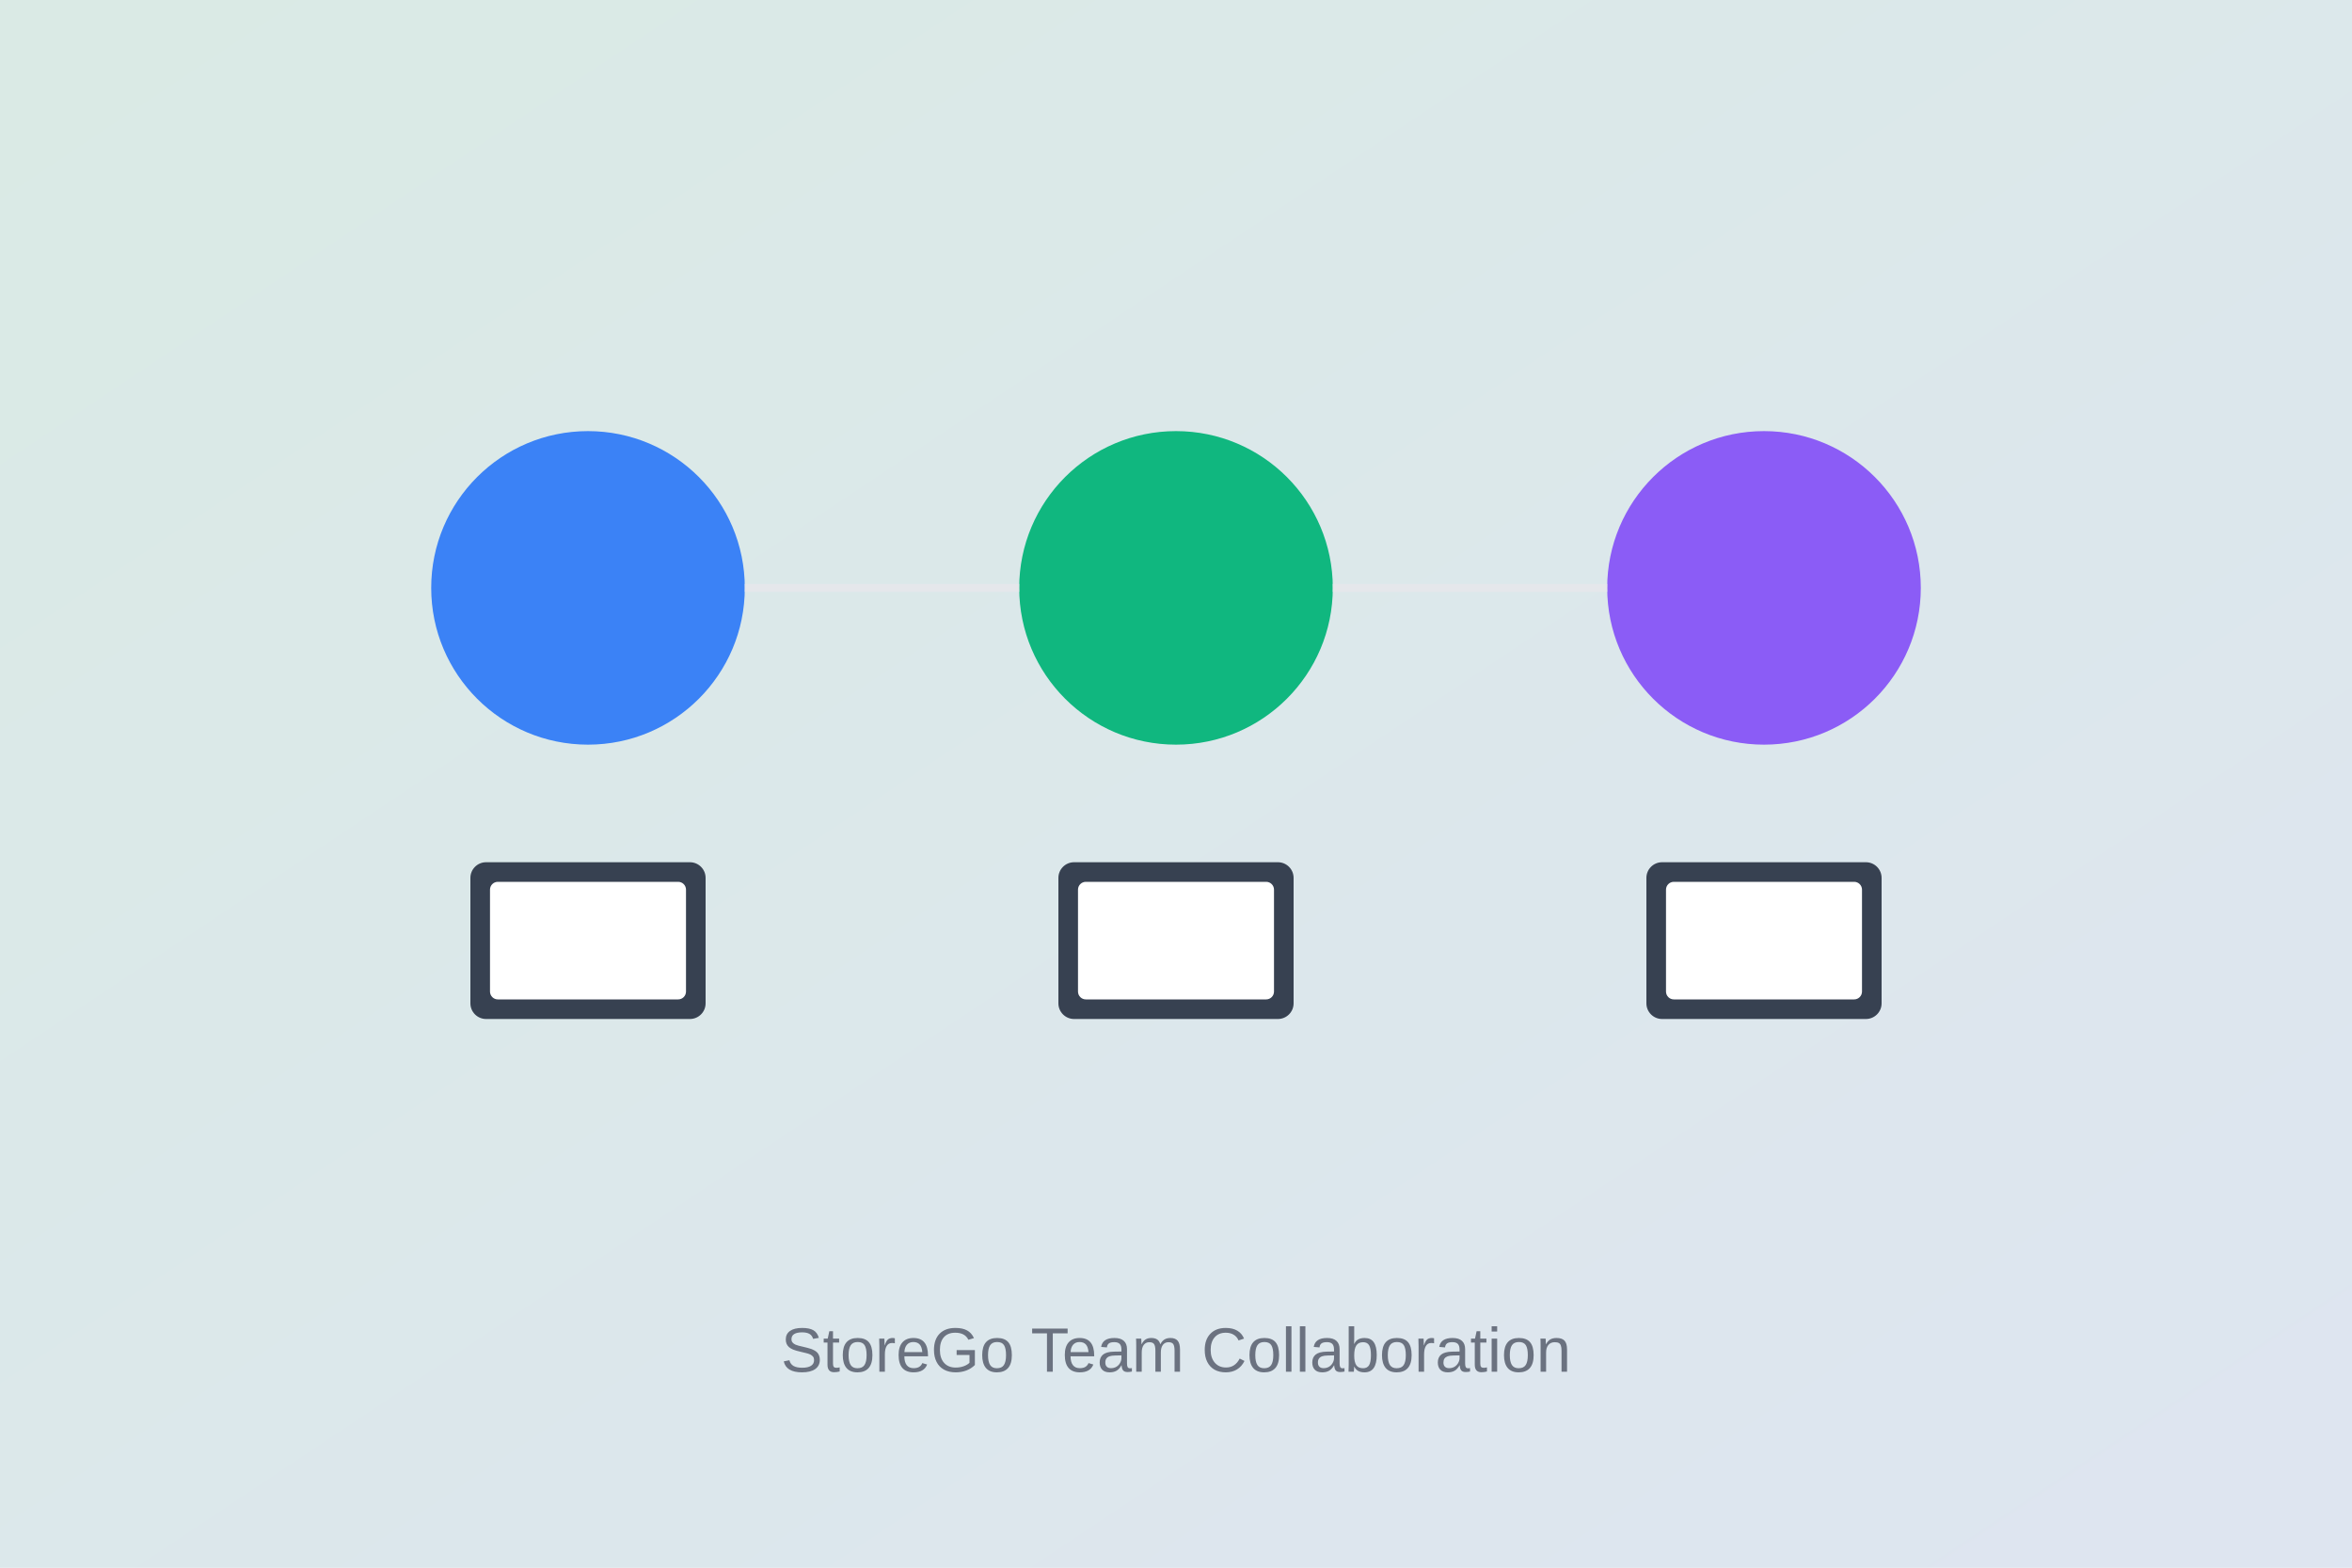
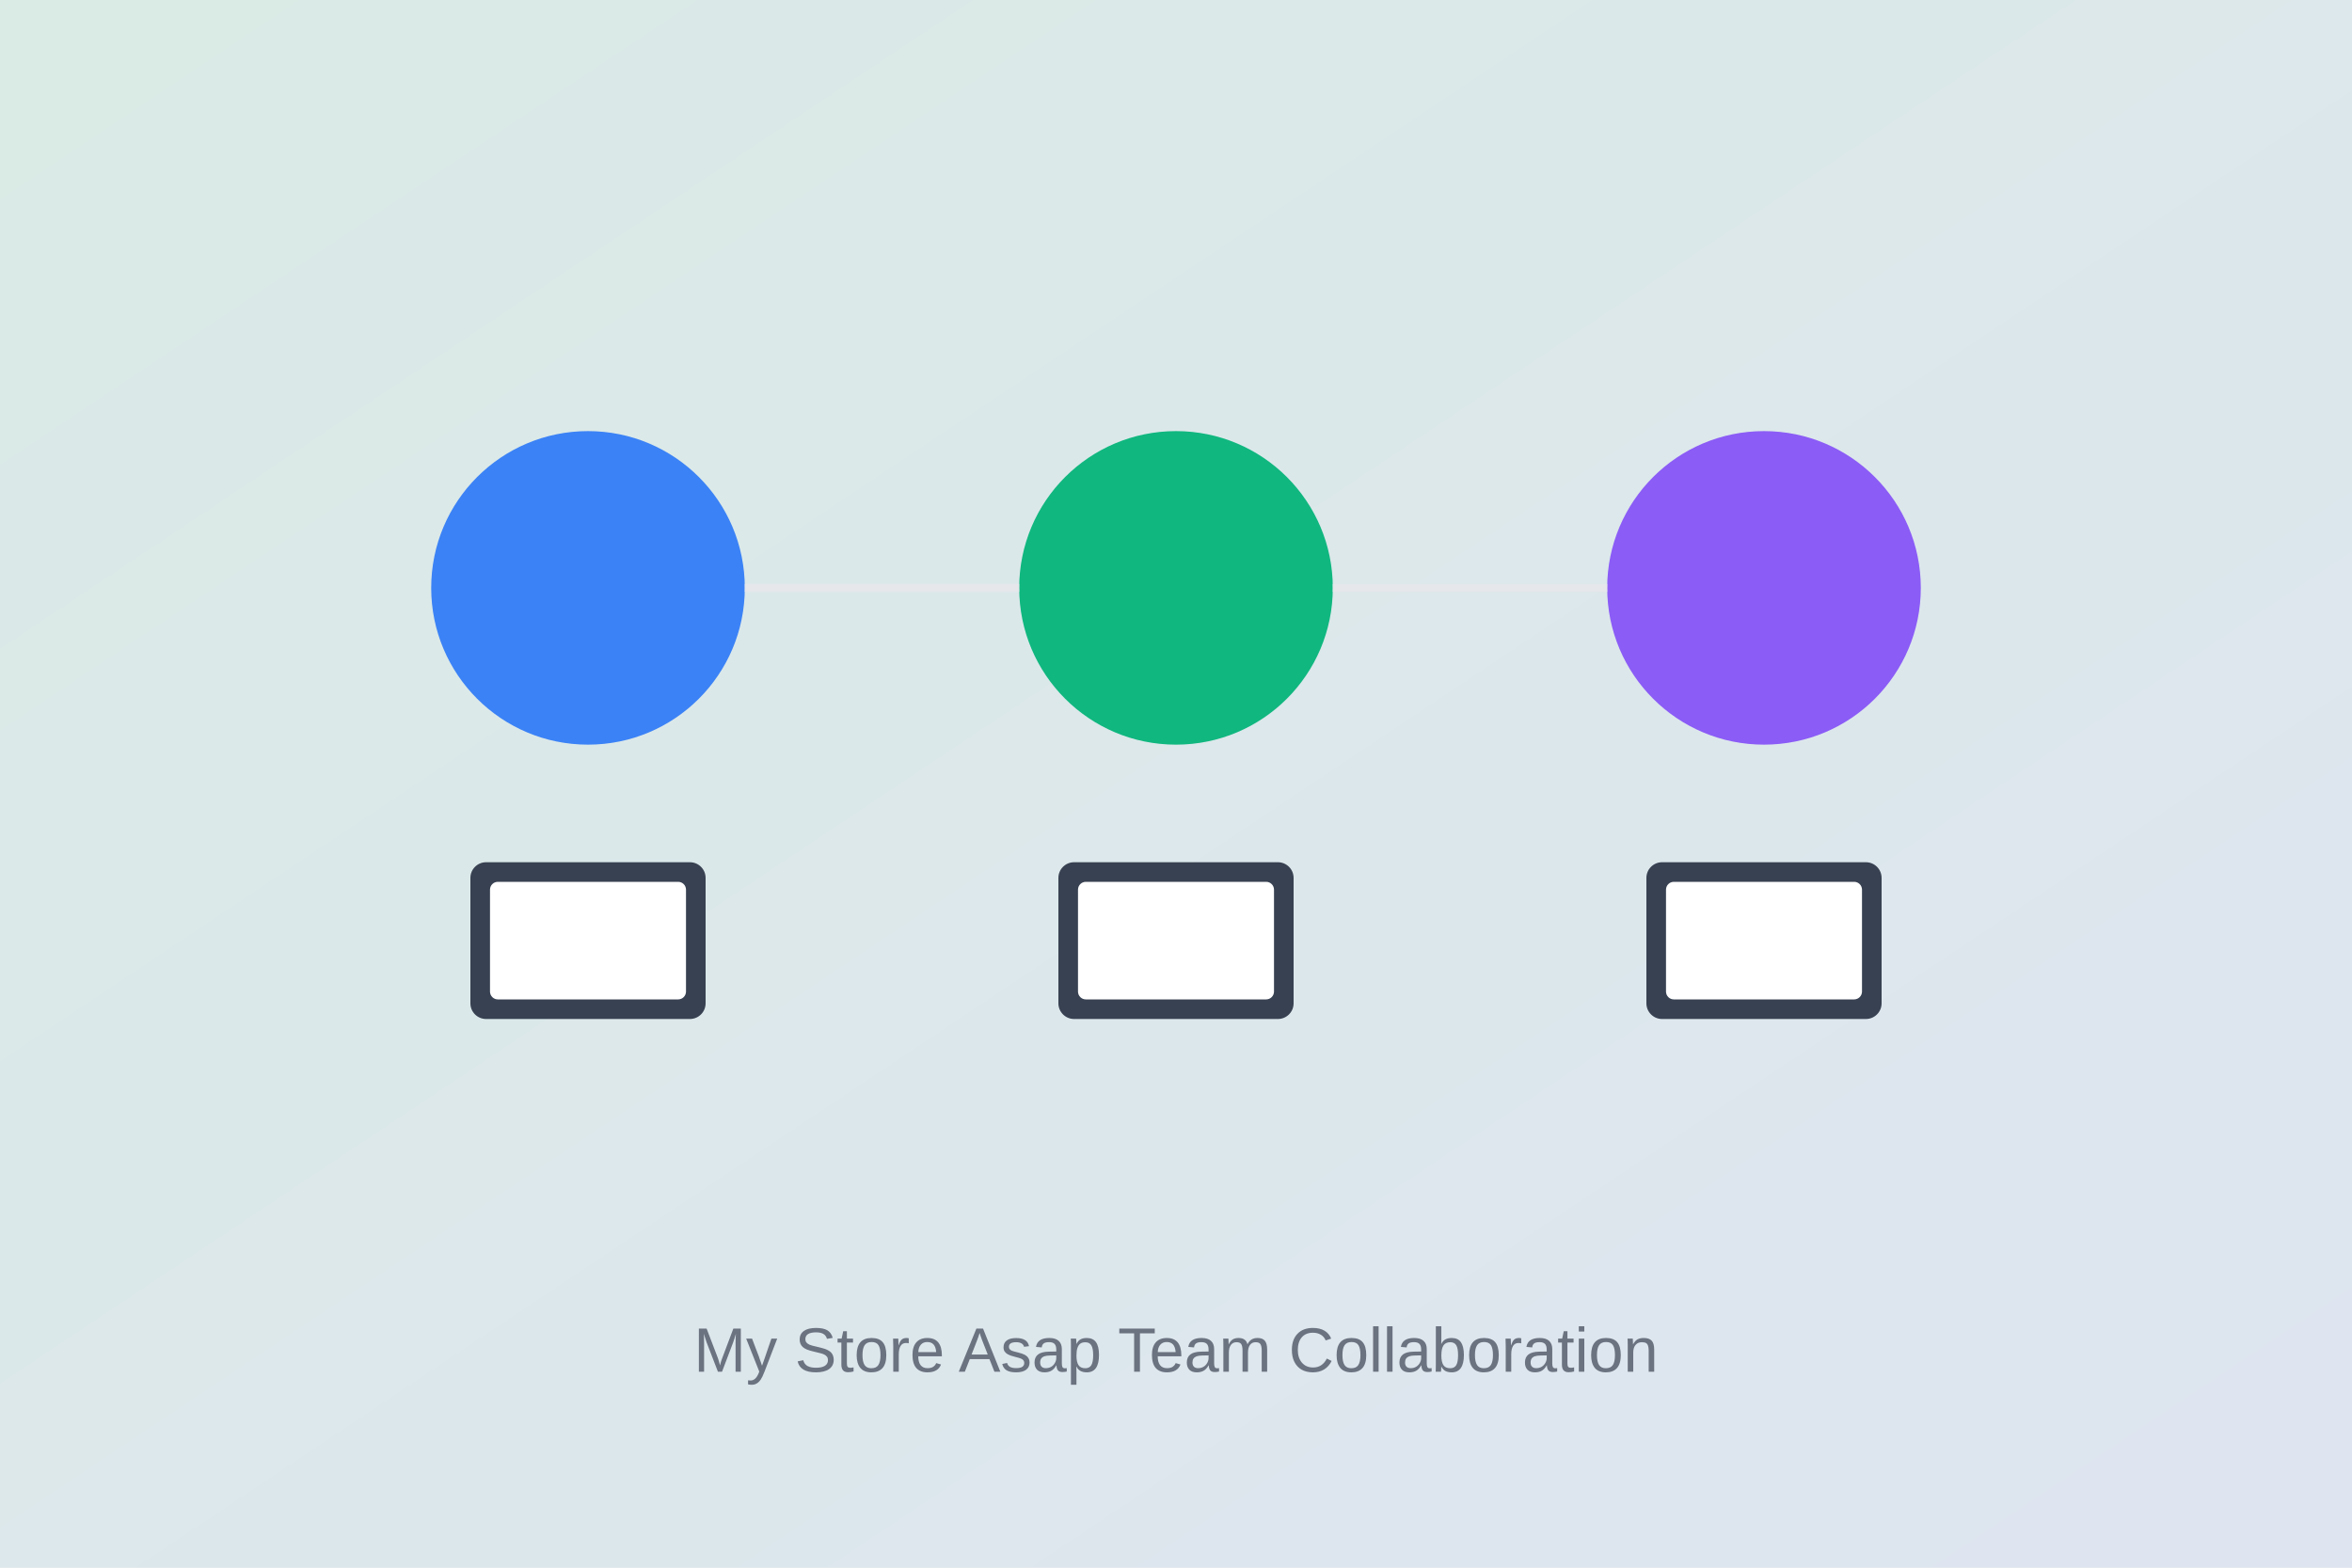
<svg xmlns="http://www.w3.org/2000/svg" width="600" height="400" viewBox="0 0 600 400">
  <defs>
    <linearGradient id="teamBg" x1="0%" y1="0%" x2="100%" y2="100%">
      <stop offset="0%" style="stop-color:#10b77f;stop-opacity:0.1" />
      <stop offset="100%" style="stop-color:#3b82f6;stop-opacity:0.1" />
    </linearGradient>
  </defs>
  <rect width="600" height="400" fill="url(#teamBg)" />
  <circle cx="150" cy="150" r="40" fill="#3b82f6" />
  <circle cx="300" cy="150" r="40" fill="#10b77f" />
  <circle cx="450" cy="150" r="40" fill="#8b5cf6" />
  <rect x="120" y="220" width="60" height="40" rx="4" fill="#374151" />
  <rect x="270" y="220" width="60" height="40" rx="4" fill="#374151" />
  <rect x="420" y="220" width="60" height="40" rx="4" fill="#374151" />
  <rect x="125" y="225" width="50" height="30" rx="2" fill="#ffffff" />
  <rect x="275" y="225" width="50" height="30" rx="2" fill="#ffffff" />
  <rect x="425" y="225" width="50" height="30" rx="2" fill="#ffffff" />
  <line x1="190" y1="150" x2="260" y2="150" stroke="#e5e7eb" stroke-width="2" />
  <line x1="340" y1="150" x2="410" y2="150" stroke="#e5e7eb" stroke-width="2" />
-   <text x="300" y="350" font-family="Arial, sans-serif" font-size="16" fill="#6b7280" text-anchor="middle">StoreGo Team Collaboration</text>
+   <text x="300" y="350" font-family="Arial, sans-serif" font-size="16" fill="#6b7280" text-anchor="middle">My Store Asap Team Collaboration</text>
</svg>
